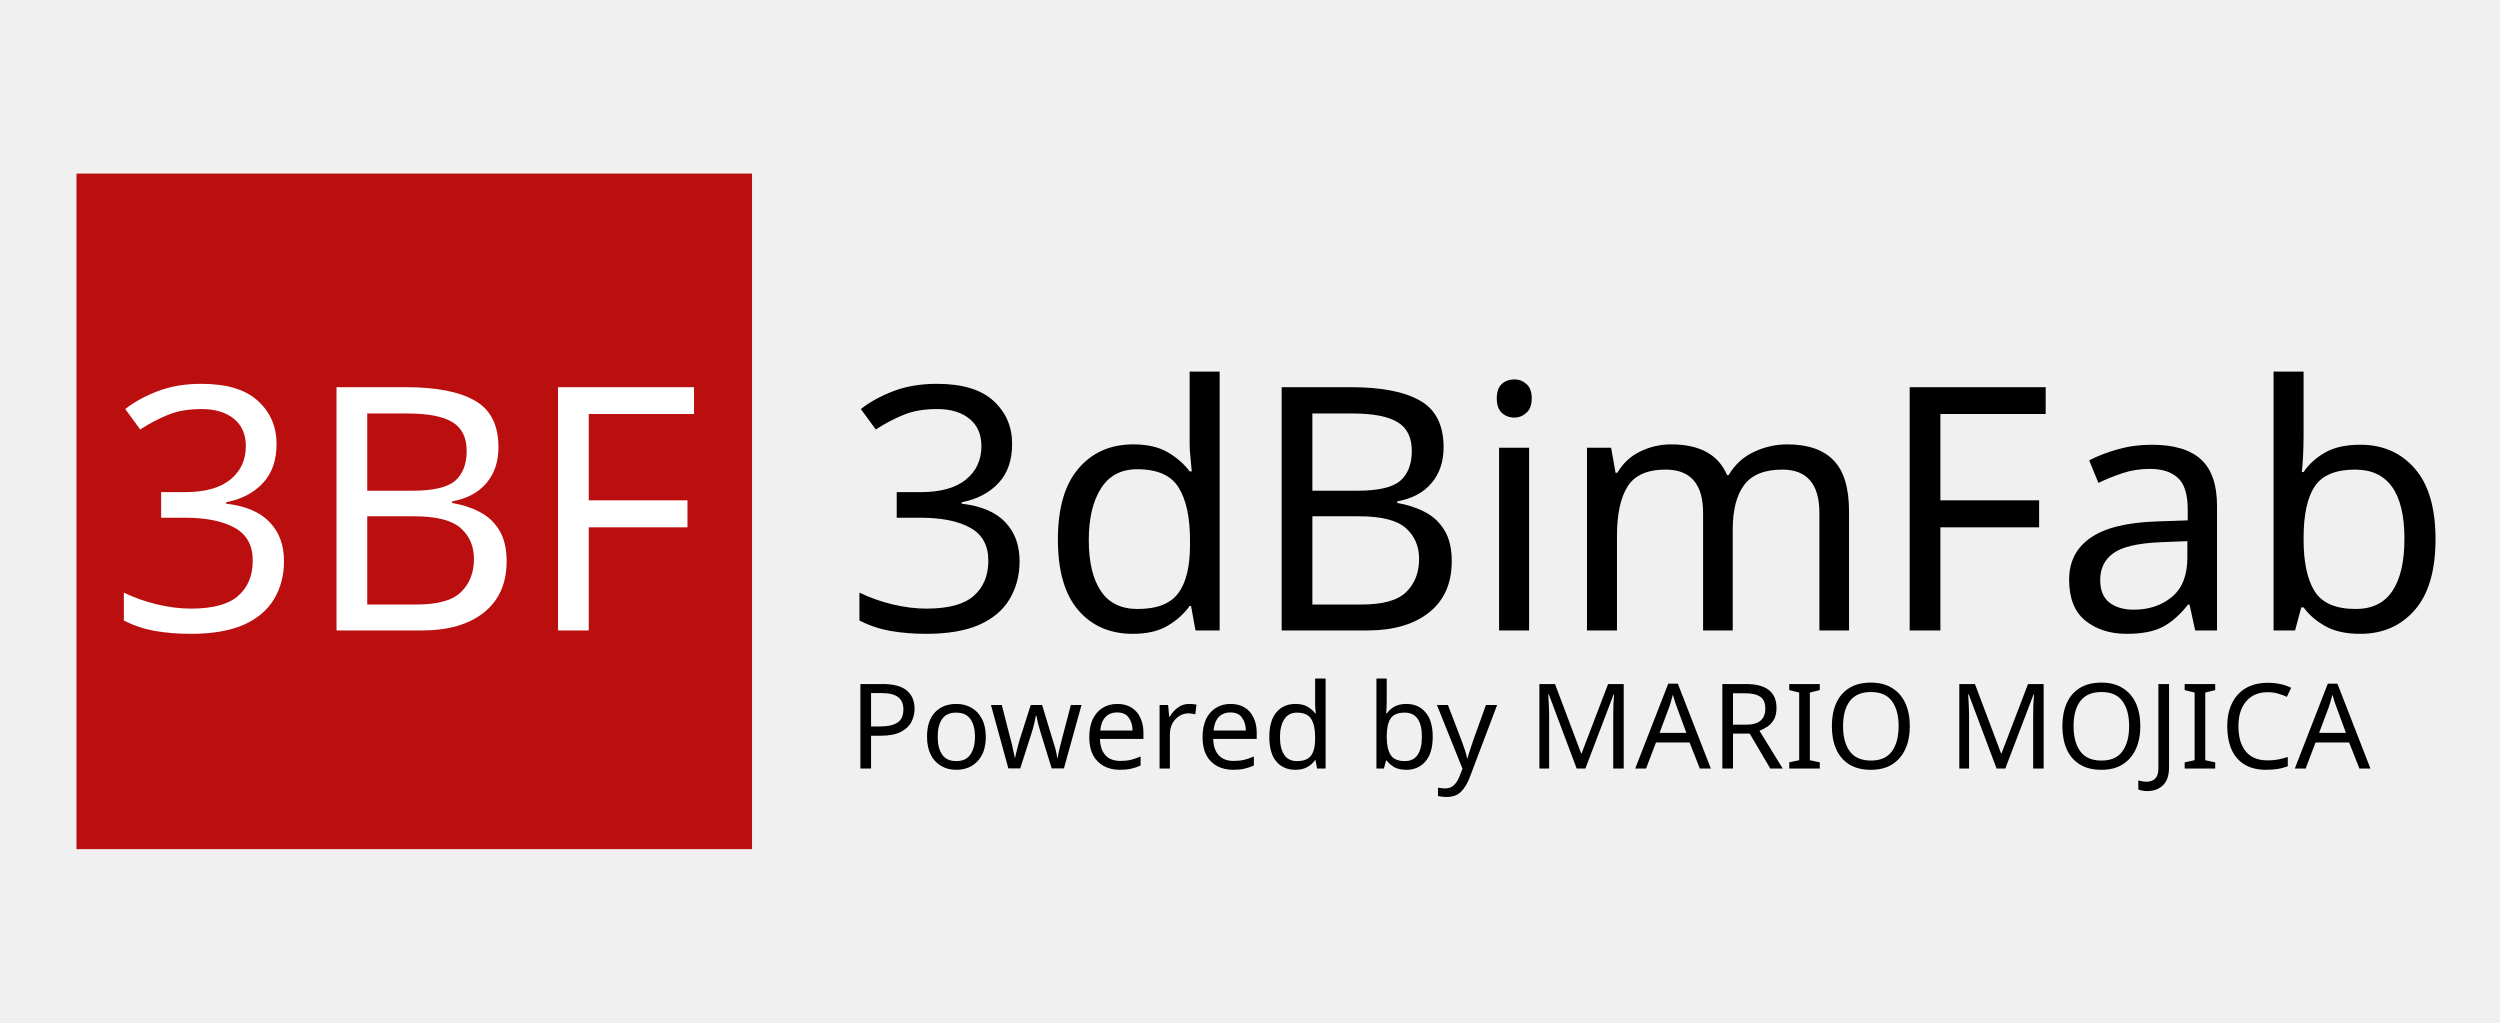
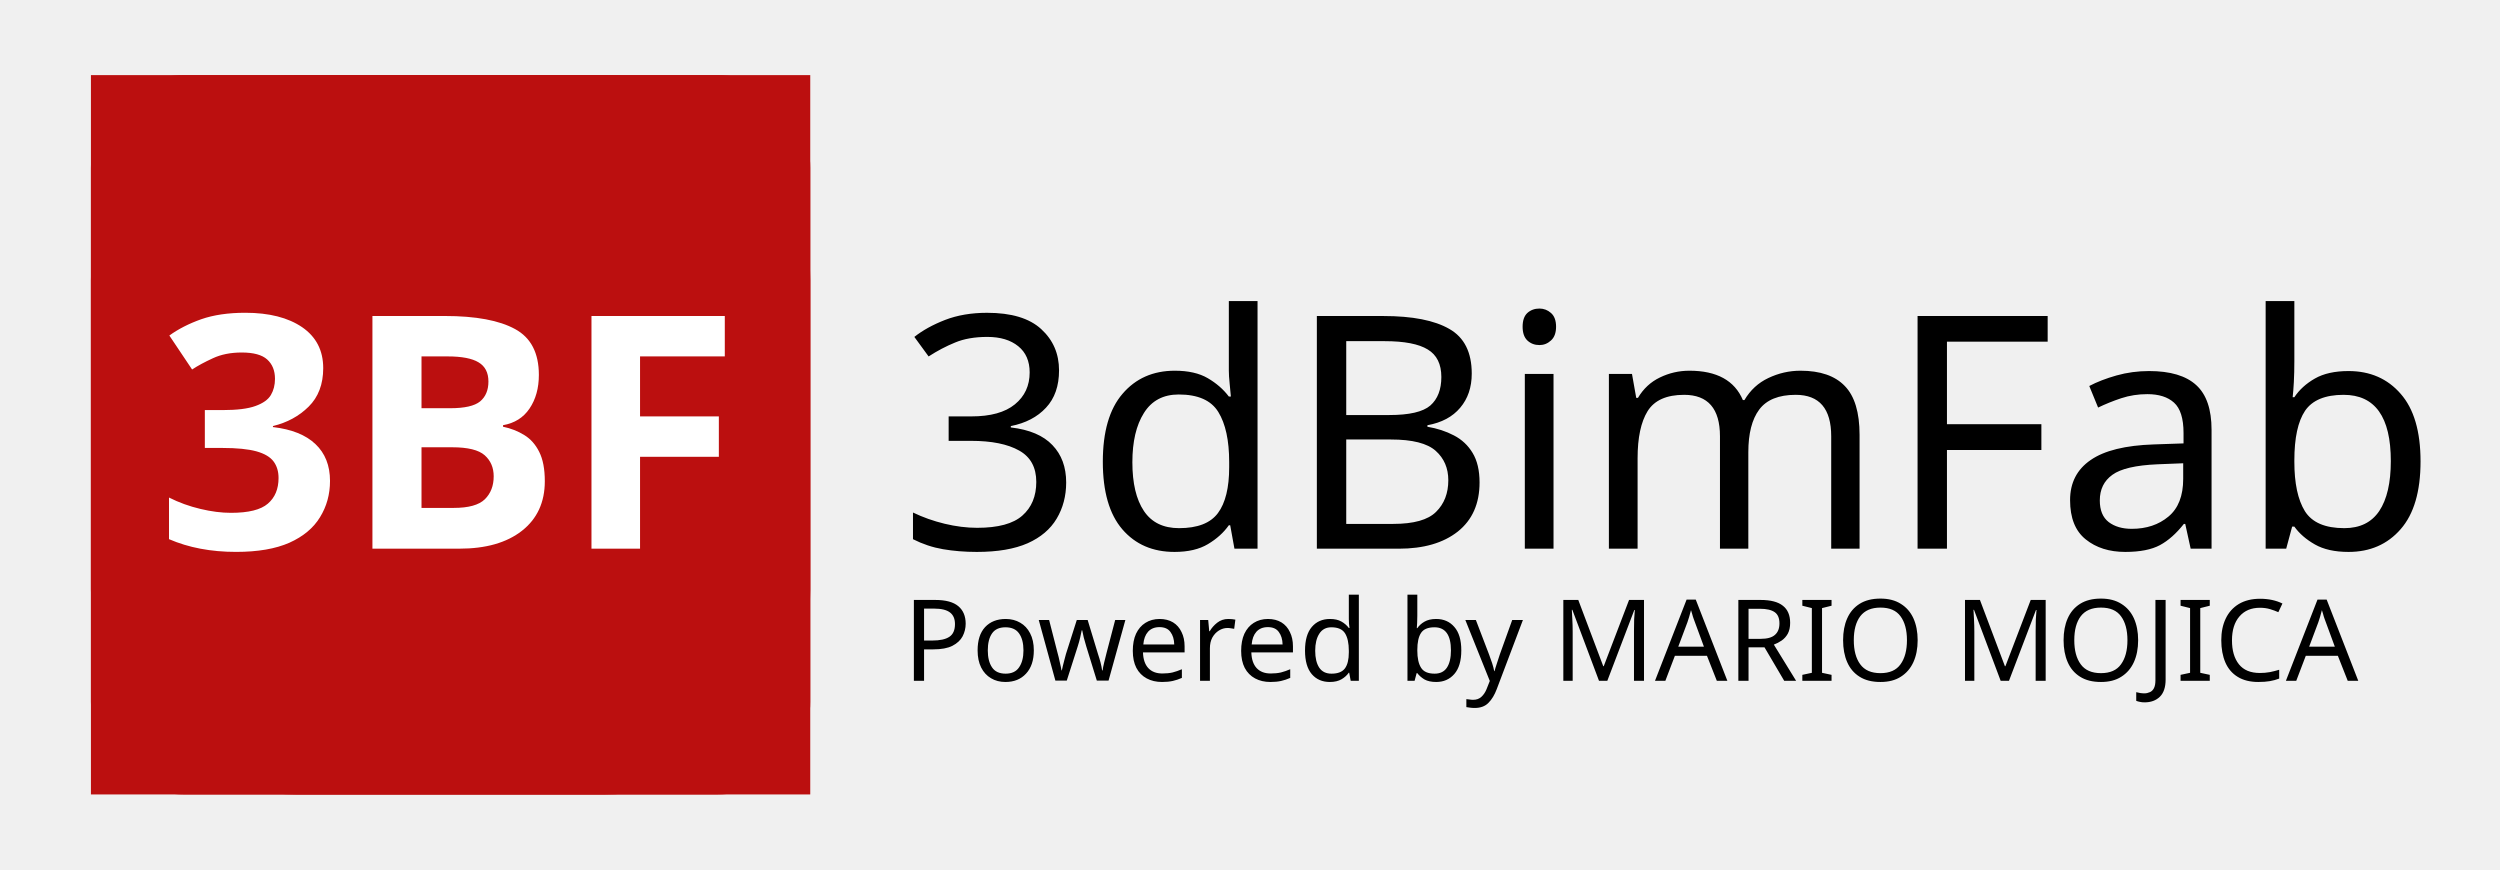
- <svg xmlns="http://www.w3.org/2000/svg" width="220mm" height="90mm" viewBox="0 0 220 90" version="1.1" id="svg1" xml:space="preserve">
-   <defs id="defs1" />
+ <svg xmlns="http://www.w3.org/2000/svg" width="230mm" height="80mm" viewBox="0 0 230 80" version="1.1" id="svg1" xml:space="preserve">
+   <defs id="defs1">
+     <clipPath clipPathUnits="userSpaceOnUse" id="clipPath8">
+       <rect style="fill:#bb0f0f;fill-opacity:1;stroke-width:3" id="rect9" width="29.086" height="28.524" x="660.562" y="-143.854" />
+     </clipPath>
+   </defs>
  <g id="layer1">
    <g id="g4" transform="translate(0.5474736,0.5)">
-       <g id="g5" transform="translate(0.6446915)">
-         <rect style="fill:#bb0f0f;fill-opacity:1;stroke:none;stroke-width:4;stroke-dasharray:none;stroke-opacity:1" id="rect2-9-9-6-9-8" width="59.448" height="59.448" x="5.538" y="14.776" />
-         <text xml:space="preserve" style="font-style:normal;font-variant:normal;font-weight:normal;font-stretch:normal;font-size:29.986px;font-family:Prompt;-inkscape-font-specification:Prompt;fill:#0088aa;fill-opacity:1;stroke-width:0.683" x="8.364" y="54.98" id="text6122-7">
-           <tspan id="tspan6120-1" style="font-style:normal;font-variant:normal;font-weight:normal;font-stretch:normal;font-size:29.986px;font-family:Prompt;-inkscape-font-specification:Prompt;fill:#ffffff;fill-opacity:1;stroke-width:0.683" x="8.364" y="54.98">3BF</tspan>
+       <rect style="fill:none;stroke:none;stroke-width:1.058" id="rect1" width="220" height="90" x="-0.547" y="-0.5" />
+       <g id="g20" transform="translate(8.36501,-5.000004)">
+         <rect style="fill:#bb0f0f;fill-opacity:1;stroke:none;stroke-width:4;stroke-dasharray:none;stroke-opacity:1" id="rect2-9-9-6-9-8" width="66.178" height="66.178" x="-0.547" y="11.411" />
+         <text xml:space="preserve" style="font-style:normal;font-variant:normal;font-weight:normal;font-stretch:normal;font-size:29.986px;font-family:Prompt;-inkscape-font-specification:Prompt;fill:#0088aa;fill-opacity:1;stroke-width:0.683" x="5.494" y="54.98" id="text6122-7">
+           <tspan id="tspan6120-1" style="font-style:normal;font-variant:normal;font-weight:bold;font-stretch:normal;font-size:29.986px;font-family:Prompt;-inkscape-font-specification:'Prompt Bold';fill:#ffffff;fill-opacity:1;stroke-width:0.683" x="5.494" y="54.98">3BF</tspan>
        </text>
-         <text xml:space="preserve" style="font-style:normal;font-variant:normal;font-weight:normal;font-stretch:normal;font-size:29.986px;font-family:Prompt;-inkscape-font-specification:Prompt;fill:#000000;fill-opacity:1;stroke-width:0.683" x="73.092" y="54.98" id="text6122-7-4">
-           <tspan id="tspan6120-1-3" style="font-style:normal;font-variant:normal;font-weight:normal;font-stretch:normal;font-size:29.986px;font-family:Prompt;-inkscape-font-specification:Prompt;fill:#000000;fill-opacity:1;stroke-width:0.683" x="73.092" y="54.98">3dBimFab</tspan>
+         <text xml:space="preserve" style="font-style:normal;font-variant:normal;font-weight:normal;font-stretch:normal;font-size:29.986px;font-family:Prompt;-inkscape-font-specification:Prompt;fill:#000000;fill-opacity:1;stroke-width:0.683" x="73.737" y="54.98" id="text6122-7-4">
+           <tspan id="tspan6120-1-3" style="font-style:normal;font-variant:normal;font-weight:normal;font-stretch:normal;font-size:29.986px;font-family:Prompt;-inkscape-font-specification:Prompt;fill:#000000;fill-opacity:1;stroke-width:0.683" x="73.737" y="54.98">3dBimFab</tspan>
        </text>
-         <text xml:space="preserve" style="font-style:normal;font-variant:normal;font-weight:normal;font-stretch:normal;font-size:10.415px;font-family:Prompt;-inkscape-font-specification:'Prompt, Normal';font-variant-ligatures:normal;font-variant-caps:normal;font-variant-numeric:normal;font-variant-east-asian:normal;fill:#94a3b8;fill-opacity:1;stroke-width:0.683" x="73.506" y="67.132" id="text6122-7-4-4">
-           <tspan id="tspan3" x="73.506" y="67.132" style="fill:#000000;fill-opacity:1;stroke-width:0.683">Powered by MARIO MOJICA</tspan>
+         <text xml:space="preserve" style="font-style:normal;font-variant:normal;font-weight:normal;font-stretch:normal;font-size:10.415px;font-family:Prompt;-inkscape-font-specification:'Prompt, Normal';font-variant-ligatures:normal;font-variant-caps:normal;font-variant-numeric:normal;font-variant-east-asian:normal;fill:#94a3b8;fill-opacity:1;stroke-width:0.683" x="74.15" y="67.132" id="text6122-7-4-4">
+           <tspan id="tspan3" x="74.15" y="67.132" style="fill:#000000;fill-opacity:1;stroke-width:0.683">Powered by MARIO MOJICA</tspan>
        </text>
+         <rect style="fill:#bb0f0f;fill-opacity:1;stroke-width:3" id="rect6" width="66.178" height="66.178" x="-0.547" y="11.411" rx="8.527" ry="8.527" />
+         <g id="g14" transform="translate(74.26878,0.00485134)">
+           <rect style="fill:#bb0f0f;fill-opacity:1;stroke-width:3" id="rect6-1" width="66.178" height="66.178" x="-74.816" y="11.406" rx="18.872" ry="18.872" />
+           <text xml:space="preserve" style="font-style:normal;font-variant:normal;font-weight:normal;font-stretch:normal;font-size:29.986px;font-family:Prompt;-inkscape-font-specification:Prompt;fill:#0088aa;fill-opacity:1;stroke-width:0.683" x="-68.775" y="54.975" id="text6122-7-7">
+             <tspan id="tspan6120-1-1" style="font-style:normal;font-variant:normal;font-weight:bold;font-stretch:normal;font-size:29.986px;font-family:Prompt;-inkscape-font-specification:'Prompt Bold';fill:#ffffff;fill-opacity:1;stroke-width:0.683" x="-68.775" y="54.975">3BF</tspan>
+           </text>
+         </g>
      </g>
    </g>
  </g>
</svg>
